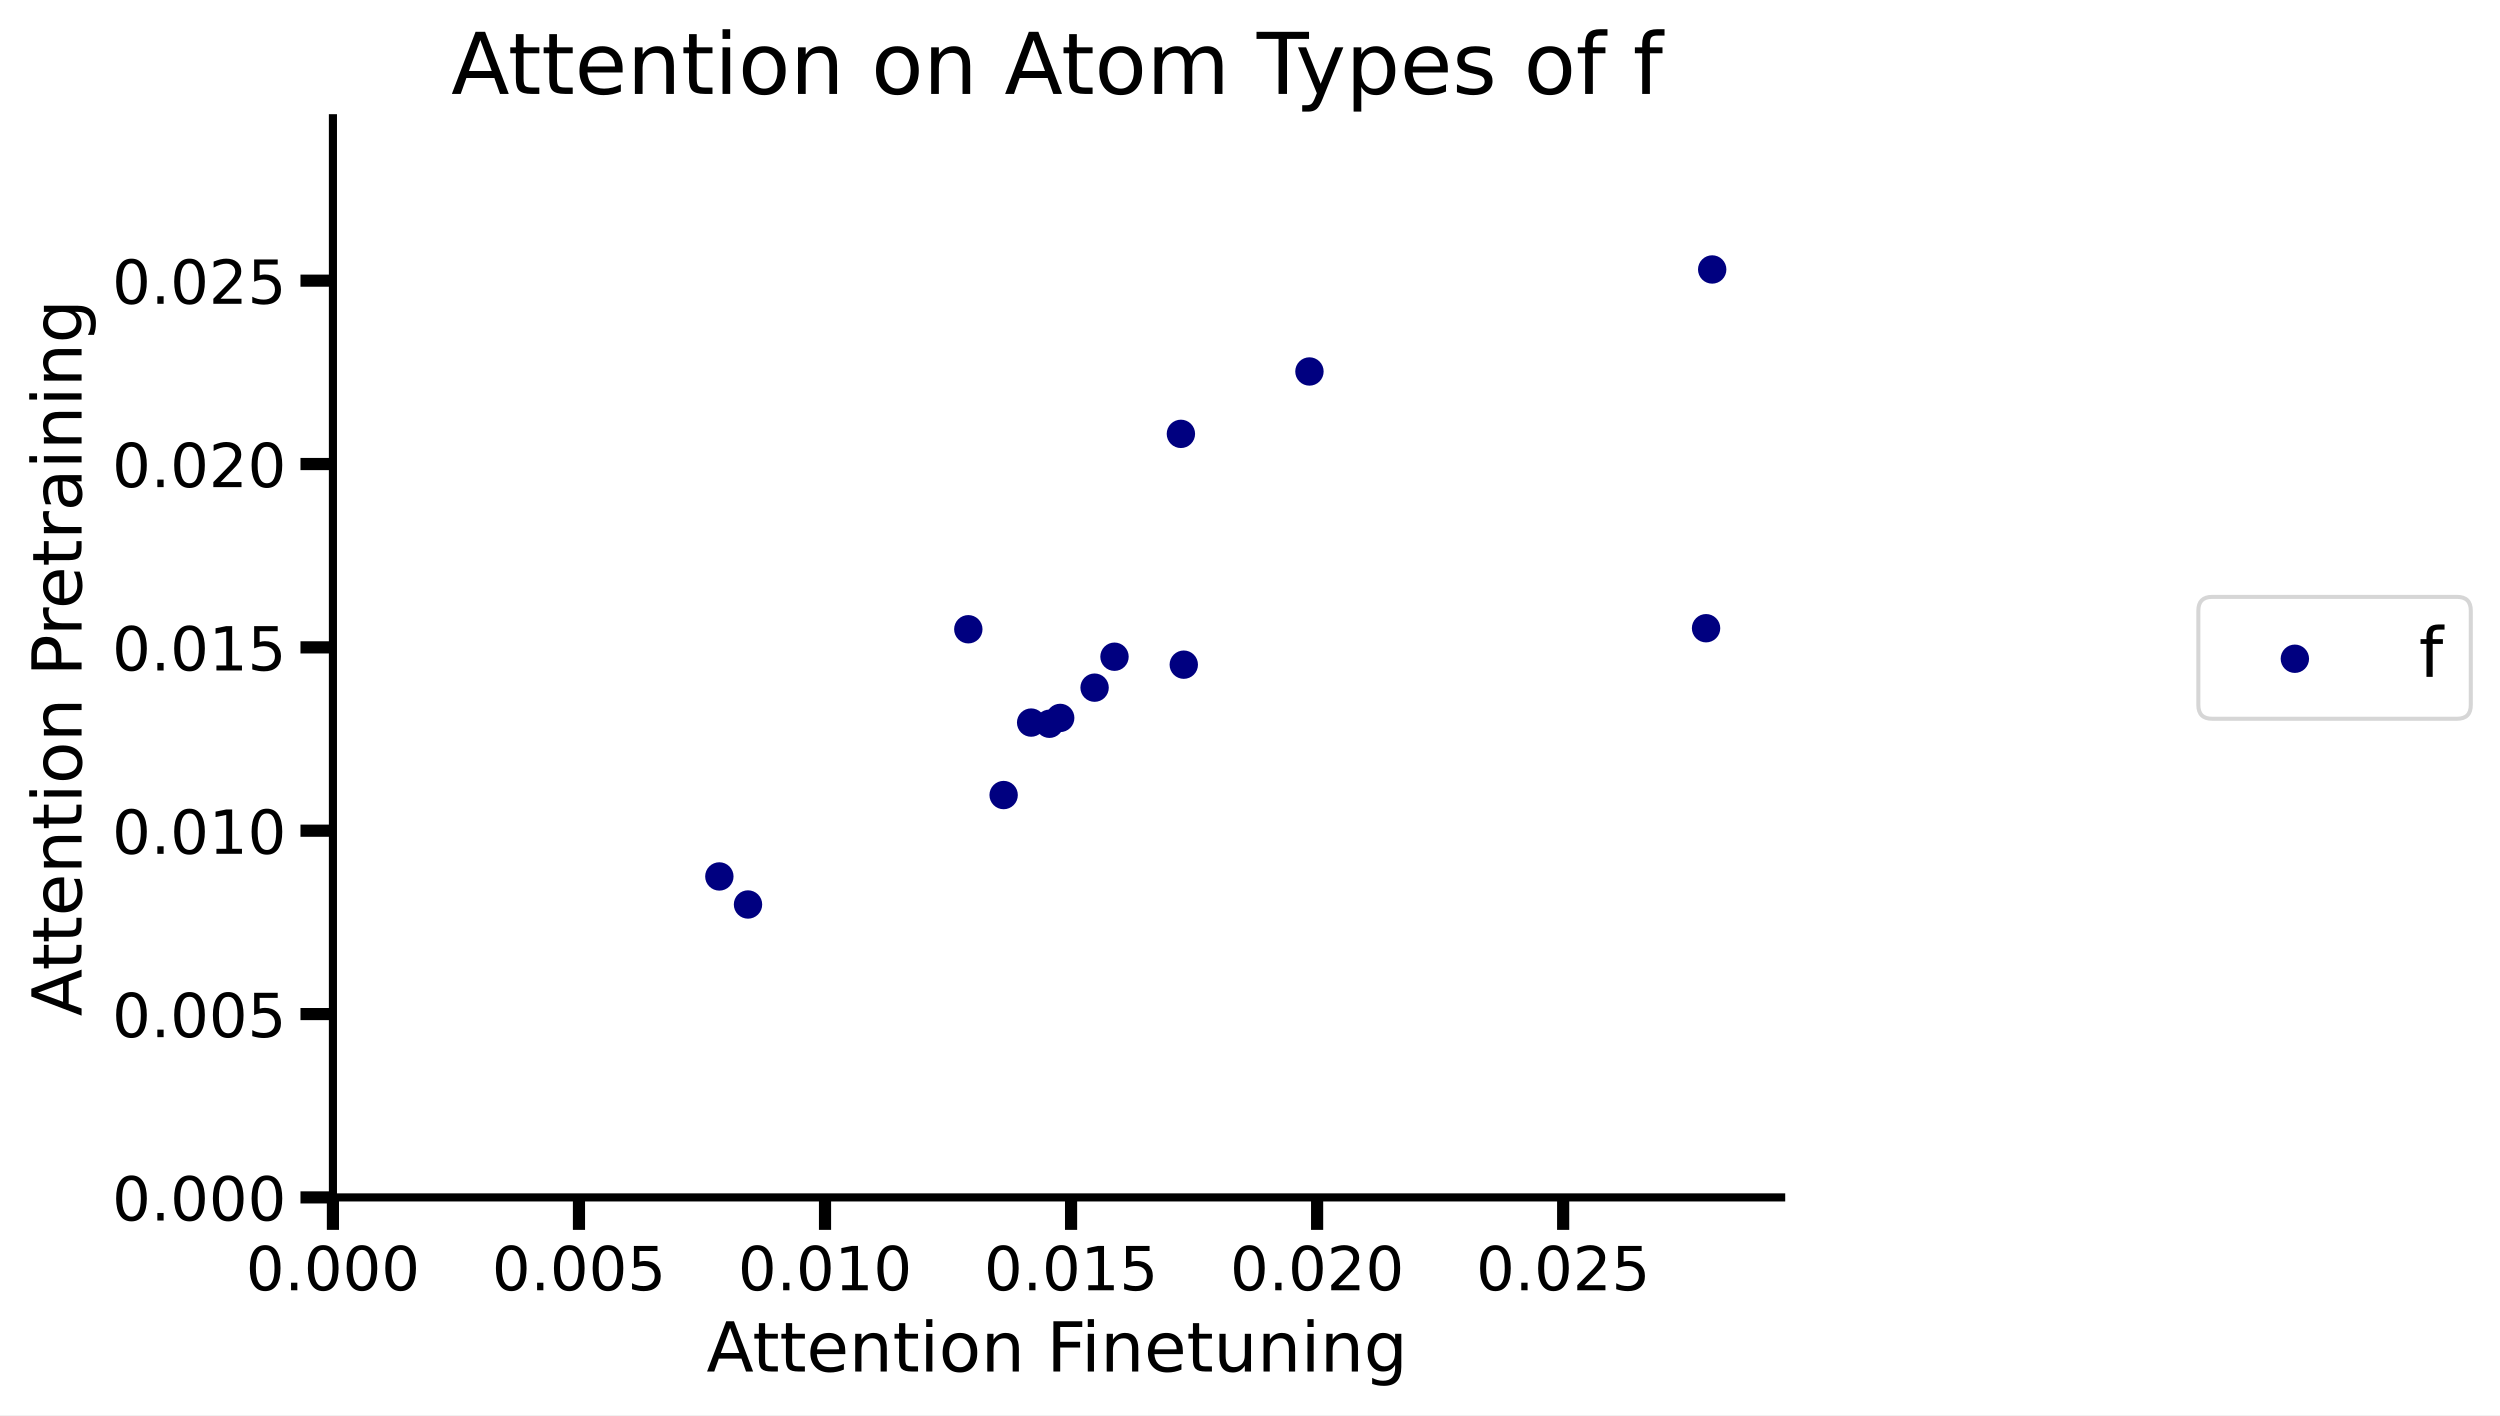
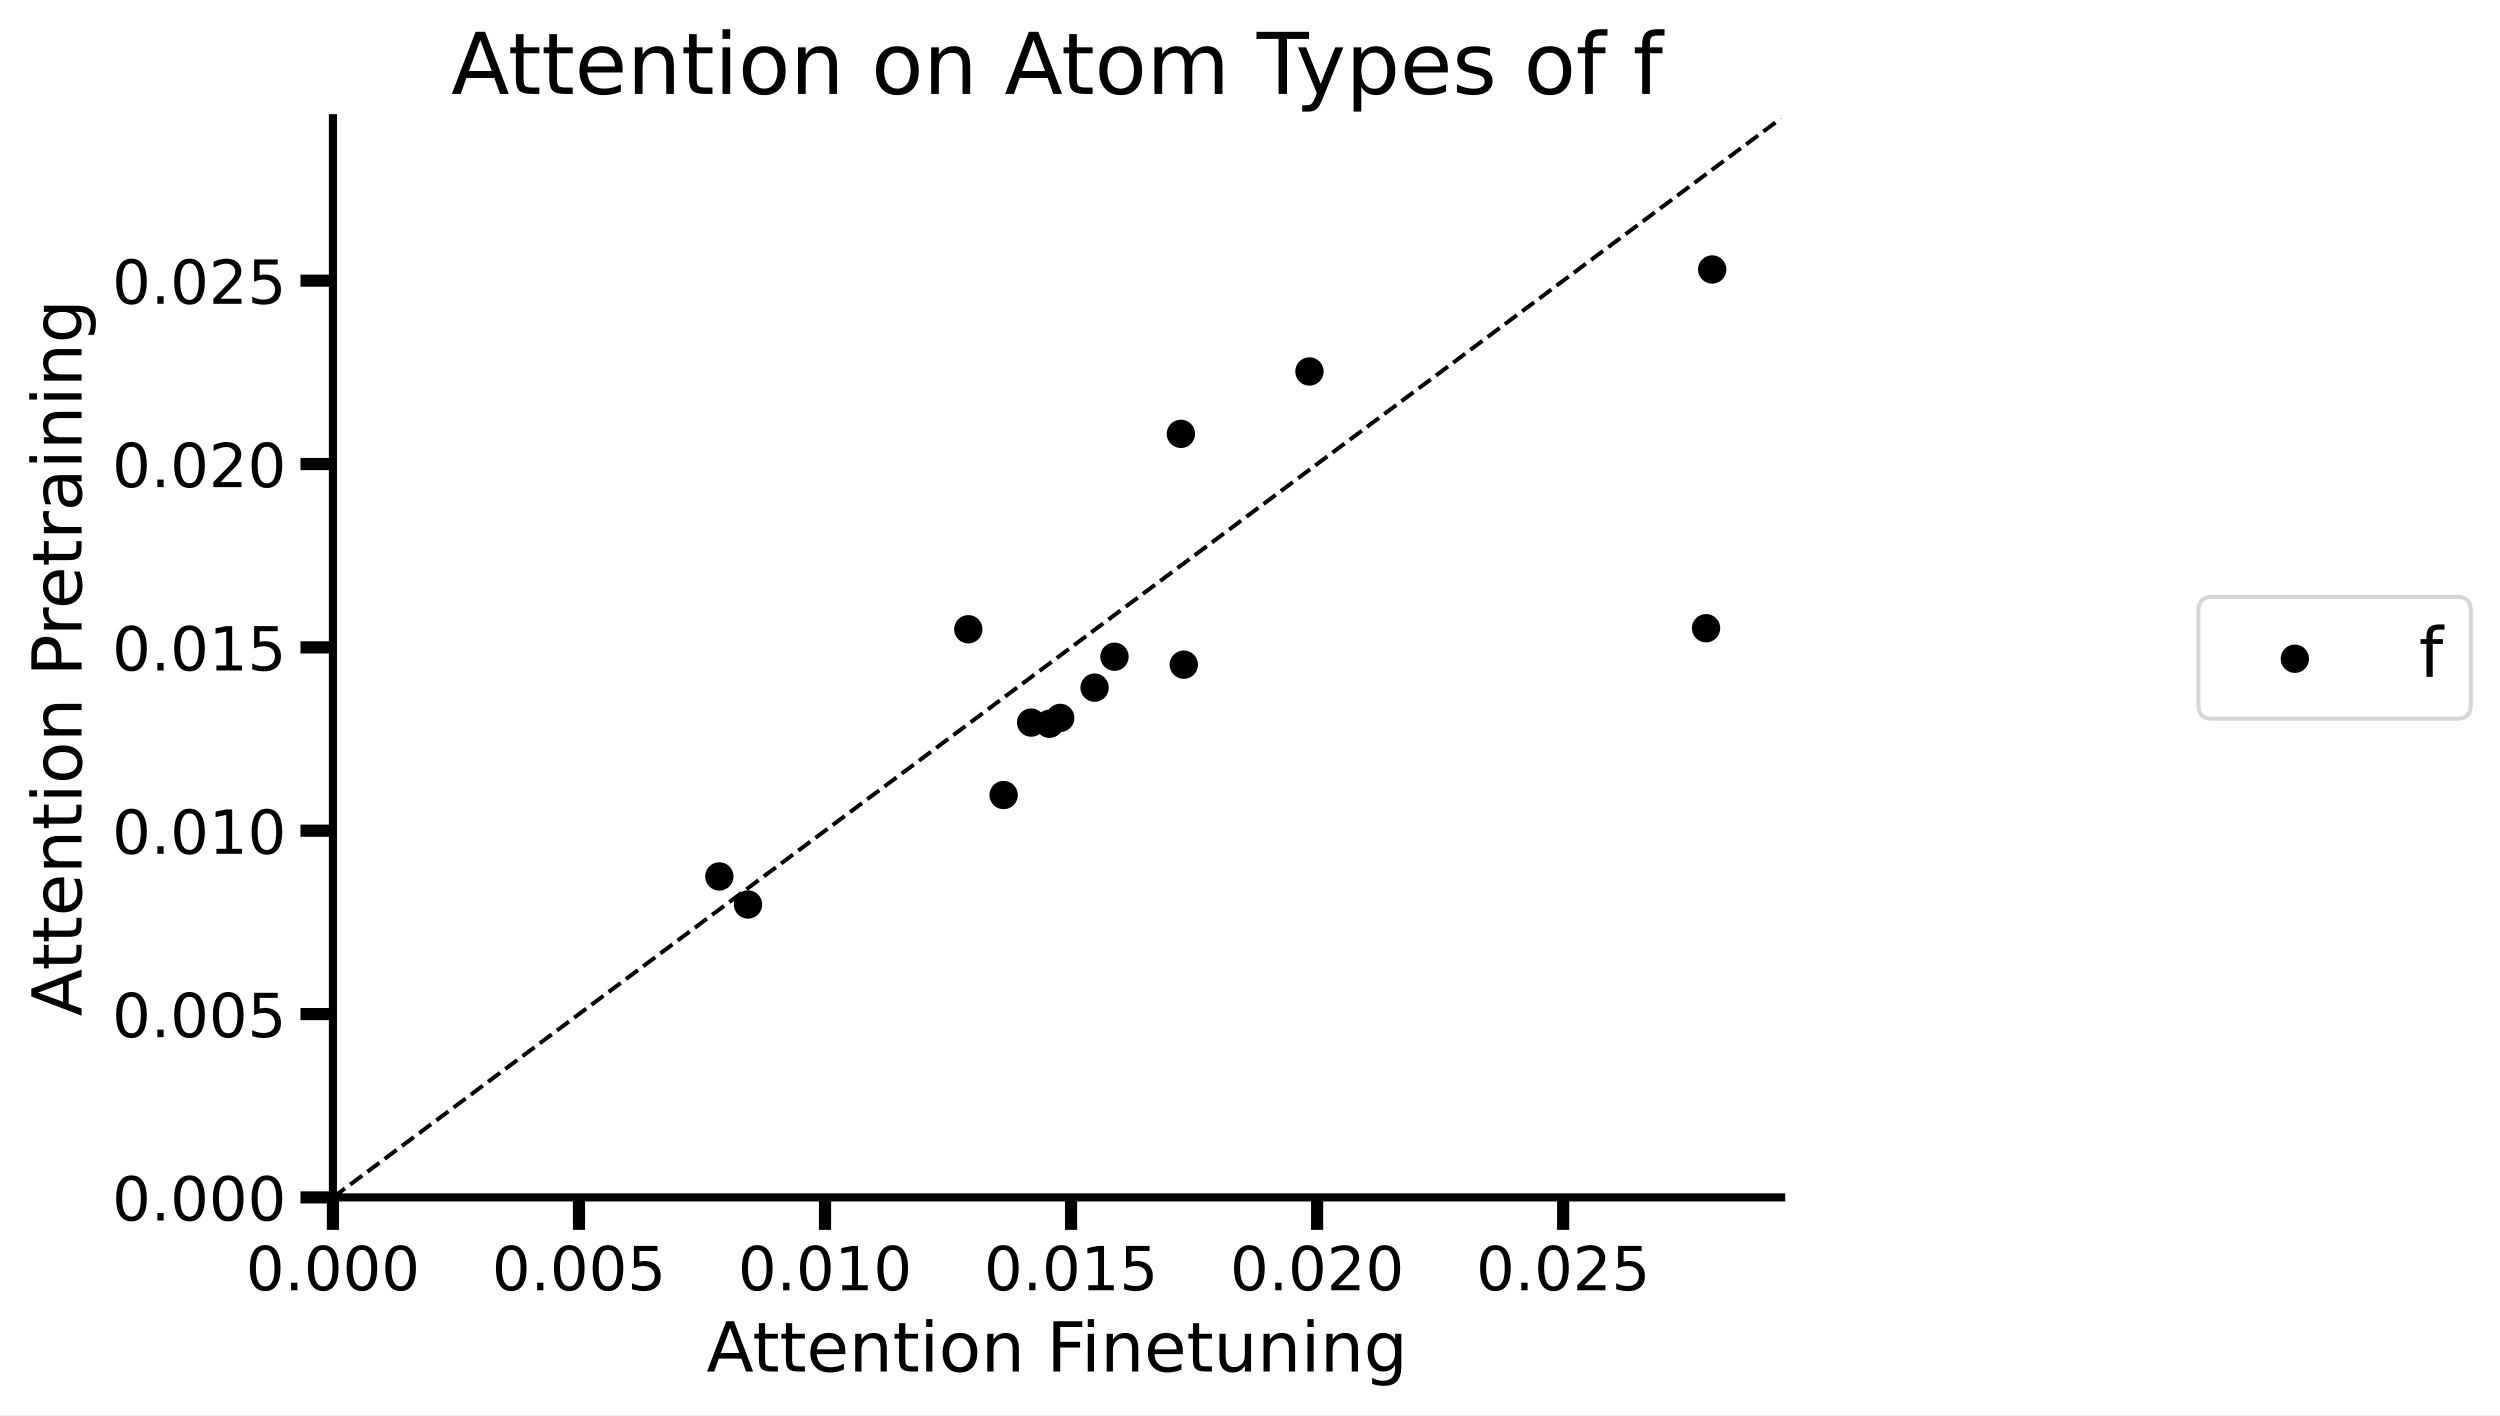
<svg xmlns="http://www.w3.org/2000/svg" xmlns:xlink="http://www.w3.org/1999/xlink" width="616.475pt" height="348.939pt" viewBox="0 0 616.475 348.939" version="1.1">
  <defs>
    <style type="text/css">*{stroke-linejoin: round; stroke-linecap: butt}</style>
  </defs>
  <g id="figure_1">
    <g id="patch_1">
      <path d="M 0 348.939  L 616.475 348.939  L 616.475 -0  L 0 -0  z " style="fill: #ffffff" />
    </g>
    <g id="axes_1">
      <g id="patch_2">
        <path d="M 82.095 295.269  L 439.215 295.269  L 439.215 29.157  L 82.095 29.157  z " style="fill: #ffffff" />
      </g>
      <g id="PathCollection_1">
        <defs>
-           <path id="m1c10f70d47" d="M 0 3  C 0.796 3 1.559 2.684 2.121 2.121  C 2.684 1.559 3 0.796 3 0  C 3 -0.796 2.684 -1.559 2.121 -2.121  C 1.559 -2.684 0.796 -3 0 -3  C -0.796 -3 -1.559 -2.684 -2.121 -2.121  C -2.684 -1.559 -3 -0.796 -3 0  C -3 0.796 -2.684 1.559 -2.121 2.121  C -1.559 2.684 -0.796 3 0 3  z " style="stroke: #000080" />
+           <path id="m5a7f922087" d="M 0 3  C 0.796 3 1.559 2.684 2.121 2.121  C 2.684 1.559 3 0.796 3 0  C 3 -0.796 2.684 -1.559 2.121 -2.121  C 1.559 -2.684 0.796 -3 0 -3  C -0.796 -3 -1.559 -2.684 -2.121 -2.121  C -2.684 -1.559 -3 -0.796 -3 0  C -3 0.796 -2.684 1.559 -2.121 2.121  C -1.559 2.684 -0.796 3 0 3  z " style="stroke: #000000" />
        </defs>
-         <g clip-path="url(#pf18f5001f2)">
-           <use xlink:href="#m1c10f70d47" x="238.777" y="155.168" style="fill: #000080; stroke: #000080" />
+         <g clip-path="url(#p6b61f92105)">
+           <use xlink:href="#m5a7f922087" x="238.777" y="155.168" style="stroke: #000000" />
        </g>
      </g>
      <g id="PathCollection_2">
-         <g clip-path="url(#pf18f5001f2)">
-           <use xlink:href="#m1c10f70d47" x="184.451" y="223.04" style="fill: #000080; stroke: #000080" />
+         <g clip-path="url(#p6b61f92105)">
+           <use xlink:href="#m5a7f922087" x="184.451" y="223.04" style="stroke: #000000" />
        </g>
      </g>
      <g id="PathCollection_3">
-         <g clip-path="url(#pf18f5001f2)">
-           <use xlink:href="#m1c10f70d47" x="177.385" y="216.123" style="fill: #000080; stroke: #000080" />
+         <g clip-path="url(#p6b61f92105)">
+           <use xlink:href="#m5a7f922087" x="177.385" y="216.123" style="stroke: #000000" />
        </g>
      </g>
      <g id="PathCollection_4">
-         <g clip-path="url(#pf18f5001f2)">
-           <use xlink:href="#m1c10f70d47" x="420.698" y="154.914" style="fill: #000080; stroke: #000080" />
+         <g clip-path="url(#p6b61f92105)">
+           <use xlink:href="#m5a7f922087" x="420.698" y="154.914" style="stroke: #000000" />
        </g>
      </g>
      <g id="PathCollection_5">
-         <g clip-path="url(#pf18f5001f2)">
-           <use xlink:href="#m1c10f70d47" x="291.197" y="106.986" style="fill: #000080; stroke: #000080" />
+         <g clip-path="url(#p6b61f92105)">
+           <use xlink:href="#m5a7f922087" x="291.197" y="106.986" style="stroke: #000000" />
        </g>
      </g>
      <g id="PathCollection_6">
-         <g clip-path="url(#pf18f5001f2)">
-           <use xlink:href="#m1c10f70d47" x="291.908" y="163.901" style="fill: #000080; stroke: #000080" />
+         <g clip-path="url(#p6b61f92105)">
+           <use xlink:href="#m5a7f922087" x="291.908" y="163.901" style="stroke: #000000" />
        </g>
      </g>
      <g id="PathCollection_7">
-         <g clip-path="url(#pf18f5001f2)">
-           <use xlink:href="#m1c10f70d47" x="258.783" y="178.473" style="fill: #000080; stroke: #000080" />
+         <g clip-path="url(#p6b61f92105)">
+           <use xlink:href="#m5a7f922087" x="258.783" y="178.473" style="stroke: #000000" />
        </g>
      </g>
      <g id="PathCollection_8">
-         <g clip-path="url(#pf18f5001f2)">
-           <use xlink:href="#m1c10f70d47" x="269.915" y="169.57" style="fill: #000080; stroke: #000080" />
+         <g clip-path="url(#p6b61f92105)">
+           <use xlink:href="#m5a7f922087" x="269.915" y="169.57" style="stroke: #000000" />
        </g>
      </g>
      <g id="PathCollection_9">
-         <g clip-path="url(#pf18f5001f2)">
-           <use xlink:href="#m1c10f70d47" x="274.824" y="161.941" style="fill: #000080; stroke: #000080" />
+         <g clip-path="url(#p6b61f92105)">
+           <use xlink:href="#m5a7f922087" x="274.824" y="161.941" style="stroke: #000000" />
        </g>
      </g>
      <g id="PathCollection_10">
-         <g clip-path="url(#pf18f5001f2)">
-           <use xlink:href="#m1c10f70d47" x="247.486" y="196.052" style="fill: #000080; stroke: #000080" />
+         <g clip-path="url(#p6b61f92105)">
+           <use xlink:href="#m5a7f922087" x="247.486" y="196.052" style="stroke: #000000" />
        </g>
      </g>
      <g id="PathCollection_11">
-         <g clip-path="url(#pf18f5001f2)">
-           <use xlink:href="#m1c10f70d47" x="322.896" y="91.603" style="fill: #000080; stroke: #000080" />
+         <g clip-path="url(#p6b61f92105)">
+           <use xlink:href="#m5a7f922087" x="322.896" y="91.603" style="stroke: #000000" />
        </g>
      </g>
      <g id="PathCollection_12">
-         <g clip-path="url(#pf18f5001f2)">
-           <use xlink:href="#m1c10f70d47" x="422.209" y="66.449" style="fill: #000080; stroke: #000080" />
+         <g clip-path="url(#p6b61f92105)">
+           <use xlink:href="#m5a7f922087" x="422.209" y="66.449" style="stroke: #000000" />
        </g>
      </g>
      <g id="PathCollection_13">
-         <g clip-path="url(#pf18f5001f2)">
-           <use xlink:href="#m1c10f70d47" x="254.269" y="178.181" style="fill: #000080; stroke: #000080" />
+         <g clip-path="url(#p6b61f92105)">
+           <use xlink:href="#m5a7f922087" x="254.269" y="178.181" style="stroke: #000000" />
        </g>
      </g>
      <g id="PathCollection_14">
-         <g clip-path="url(#pf18f5001f2)">
-           <use xlink:href="#m1c10f70d47" x="261.434" y="177.032" style="fill: #000080; stroke: #000080" />
+         <g clip-path="url(#p6b61f92105)">
+           <use xlink:href="#m5a7f922087" x="261.434" y="177.032" style="stroke: #000000" />
        </g>
      </g>
      <g id="matplotlib.axis_1">
        <g id="xtick_1">
          <g id="line2d_1">
            <defs>
-               <path id="m6739d7e78b" d="M 0 0  L 0 8  " style="stroke: #000000; stroke-width: 3" />
+               <path id="m9efdca6b07" d="M 0 0  L 0 8  " style="stroke: #000000; stroke-width: 3" />
            </defs>
            <g>
-               <use xlink:href="#m6739d7e78b" x="82.095" y="295.269" style="stroke: #000000; stroke-width: 3" />
+               <use xlink:href="#m9efdca6b07" x="82.095" y="295.269" style="stroke: #000000; stroke-width: 3" />
            </g>
          </g>
          <g id="text_1">
            <g transform="translate(60.62391 318.1664) scale(0.15 -0.15)">
              <defs>
                <path id="DejaVuSans-30" d="M 2034 4250  Q 1547 4250 1301 3770  Q 1056 3291 1056 2328  Q 1056 1369 1301 889  Q 1547 409 2034 409  Q 2525 409 2770 889  Q 3016 1369 3016 2328  Q 3016 3291 2770 3770  Q 2525 4250 2034 4250  z M 2034 4750  Q 2819 4750 3233 4129  Q 3647 3509 3647 2328  Q 3647 1150 3233 529  Q 2819 -91 2034 -91  Q 1250 -91 836 529  Q 422 1150 422 2328  Q 422 3509 836 4129  Q 1250 4750 2034 4750  z " transform="scale(0.015625)" />
                <path id="DejaVuSans-2e" d="M 684 794  L 1344 794  L 1344 0  L 684 0  L 684 794  z " transform="scale(0.015625)" />
              </defs>
              <use xlink:href="#DejaVuSans-30" />
              <use xlink:href="#DejaVuSans-2e" x="63.623" />
              <use xlink:href="#DejaVuSans-30" x="95.41" />
              <use xlink:href="#DejaVuSans-30" x="159.033" />
              <use xlink:href="#DejaVuSans-30" x="222.656" />
            </g>
          </g>
        </g>
        <g id="xtick_2">
          <g id="line2d_2">
            <g>
-               <use xlink:href="#m6739d7e78b" x="142.768" y="295.269" style="stroke: #000000; stroke-width: 3" />
+               <use xlink:href="#m9efdca6b07" x="142.768" y="295.269" style="stroke: #000000; stroke-width: 3" />
            </g>
          </g>
          <g id="text_2">
            <g transform="translate(121.2969 318.1664) scale(0.15 -0.15)">
              <defs>
                <path id="DejaVuSans-35" d="M 691 4666  L 3169 4666  L 3169 4134  L 1269 4134  L 1269 2991  Q 1406 3038 1543 3061  Q 1681 3084 1819 3084  Q 2600 3084 3056 2656  Q 3513 2228 3513 1497  Q 3513 744 3044 326  Q 2575 -91 1722 -91  Q 1428 -91 1123 -41  Q 819 9 494 109  L 494 744  Q 775 591 1075 516  Q 1375 441 1709 441  Q 2250 441 2565 725  Q 2881 1009 2881 1497  Q 2881 1984 2565 2268  Q 2250 2553 1709 2553  Q 1456 2553 1204 2497  Q 953 2441 691 2322  L 691 4666  z " transform="scale(0.015625)" />
              </defs>
              <use xlink:href="#DejaVuSans-30" />
              <use xlink:href="#DejaVuSans-2e" x="63.623" />
              <use xlink:href="#DejaVuSans-30" x="95.41" />
              <use xlink:href="#DejaVuSans-30" x="159.033" />
              <use xlink:href="#DejaVuSans-35" x="222.656" />
            </g>
          </g>
        </g>
        <g id="xtick_3">
          <g id="line2d_3">
            <g>
-               <use xlink:href="#m6739d7e78b" x="203.441" y="295.269" style="stroke: #000000; stroke-width: 3" />
+               <use xlink:href="#m9efdca6b07" x="203.441" y="295.269" style="stroke: #000000; stroke-width: 3" />
            </g>
          </g>
          <g id="text_3">
            <g transform="translate(181.9699 318.1664) scale(0.15 -0.15)">
              <defs>
                <path id="DejaVuSans-31" d="M 794 531  L 1825 531  L 1825 4091  L 703 3866  L 703 4441  L 1819 4666  L 2450 4666  L 2450 531  L 3481 531  L 3481 0  L 794 0  L 794 531  z " transform="scale(0.015625)" />
              </defs>
              <use xlink:href="#DejaVuSans-30" />
              <use xlink:href="#DejaVuSans-2e" x="63.623" />
              <use xlink:href="#DejaVuSans-30" x="95.41" />
              <use xlink:href="#DejaVuSans-31" x="159.033" />
              <use xlink:href="#DejaVuSans-30" x="222.656" />
            </g>
          </g>
        </g>
        <g id="xtick_4">
          <g id="line2d_4">
            <g>
-               <use xlink:href="#m6739d7e78b" x="264.114" y="295.269" style="stroke: #000000; stroke-width: 3" />
+               <use xlink:href="#m9efdca6b07" x="264.114" y="295.269" style="stroke: #000000; stroke-width: 3" />
            </g>
          </g>
          <g id="text_4">
            <g transform="translate(242.6428 318.1664) scale(0.15 -0.15)">
              <use xlink:href="#DejaVuSans-30" />
              <use xlink:href="#DejaVuSans-2e" x="63.623" />
              <use xlink:href="#DejaVuSans-30" x="95.41" />
              <use xlink:href="#DejaVuSans-31" x="159.033" />
              <use xlink:href="#DejaVuSans-35" x="222.656" />
            </g>
          </g>
        </g>
        <g id="xtick_5">
          <g id="line2d_5">
            <g>
-               <use xlink:href="#m6739d7e78b" x="324.787" y="295.269" style="stroke: #000000; stroke-width: 3" />
+               <use xlink:href="#m9efdca6b07" x="324.787" y="295.269" style="stroke: #000000; stroke-width: 3" />
            </g>
          </g>
          <g id="text_5">
            <g transform="translate(303.3158 318.1664) scale(0.15 -0.15)">
              <defs>
                <path id="DejaVuSans-32" d="M 1228 531  L 3431 531  L 3431 0  L 469 0  L 469 531  Q 828 903 1448 1529  Q 2069 2156 2228 2338  Q 2531 2678 2651 2914  Q 2772 3150 2772 3378  Q 2772 3750 2511 3984  Q 2250 4219 1831 4219  Q 1534 4219 1204 4116  Q 875 4013 500 3803  L 500 4441  Q 881 4594 1212 4672  Q 1544 4750 1819 4750  Q 2544 4750 2975 4387  Q 3406 4025 3406 3419  Q 3406 3131 3298 2873  Q 3191 2616 2906 2266  Q 2828 2175 2409 1742  Q 1991 1309 1228 531  z " transform="scale(0.015625)" />
              </defs>
              <use xlink:href="#DejaVuSans-30" />
              <use xlink:href="#DejaVuSans-2e" x="63.623" />
              <use xlink:href="#DejaVuSans-30" x="95.41" />
              <use xlink:href="#DejaVuSans-32" x="159.033" />
              <use xlink:href="#DejaVuSans-30" x="222.656" />
            </g>
          </g>
        </g>
        <g id="xtick_6">
          <g id="line2d_6">
            <g>
-               <use xlink:href="#m6739d7e78b" x="385.46" y="295.269" style="stroke: #000000; stroke-width: 3" />
+               <use xlink:href="#m9efdca6b07" x="385.46" y="295.269" style="stroke: #000000; stroke-width: 3" />
            </g>
          </g>
          <g id="text_6">
            <g transform="translate(363.9888 318.1664) scale(0.15 -0.15)">
              <use xlink:href="#DejaVuSans-30" />
              <use xlink:href="#DejaVuSans-2e" x="63.623" />
              <use xlink:href="#DejaVuSans-30" x="95.41" />
              <use xlink:href="#DejaVuSans-32" x="159.033" />
              <use xlink:href="#DejaVuSans-35" x="222.656" />
            </g>
          </g>
        </g>
        <g id="text_7">
          <g transform="translate(174.2233 338.2033) scale(0.17 -0.17)">
            <defs>
              <path id="DejaVuSans-41" d="M 2188 4044  L 1331 1722  L 3047 1722  L 2188 4044  z M 1831 4666  L 2547 4666  L 4325 0  L 3669 0  L 3244 1197  L 1141 1197  L 716 0  L 50 0  L 1831 4666  z " transform="scale(0.015625)" />
              <path id="DejaVuSans-74" d="M 1172 4494  L 1172 3500  L 2356 3500  L 2356 3053  L 1172 3053  L 1172 1153  Q 1172 725 1289 603  Q 1406 481 1766 481  L 2356 481  L 2356 0  L 1766 0  Q 1100 0 847 248  Q 594 497 594 1153  L 594 3053  L 172 3053  L 172 3500  L 594 3500  L 594 4494  L 1172 4494  z " transform="scale(0.015625)" />
              <path id="DejaVuSans-65" d="M 3597 1894  L 3597 1613  L 953 1613  Q 991 1019 1311 708  Q 1631 397 2203 397  Q 2534 397 2845 478  Q 3156 559 3463 722  L 3463 178  Q 3153 47 2828 -22  Q 2503 -91 2169 -91  Q 1331 -91 842 396  Q 353 884 353 1716  Q 353 2575 817 3079  Q 1281 3584 2069 3584  Q 2775 3584 3186 3129  Q 3597 2675 3597 1894  z M 3022 2063  Q 3016 2534 2758 2815  Q 2500 3097 2075 3097  Q 1594 3097 1305 2825  Q 1016 2553 972 2059  L 3022 2063  z " transform="scale(0.015625)" />
              <path id="DejaVuSans-6e" d="M 3513 2113  L 3513 0  L 2938 0  L 2938 2094  Q 2938 2591 2744 2837  Q 2550 3084 2163 3084  Q 1697 3084 1428 2787  Q 1159 2491 1159 1978  L 1159 0  L 581 0  L 581 3500  L 1159 3500  L 1159 2956  Q 1366 3272 1645 3428  Q 1925 3584 2291 3584  Q 2894 3584 3203 3211  Q 3513 2838 3513 2113  z " transform="scale(0.015625)" />
              <path id="DejaVuSans-69" d="M 603 3500  L 1178 3500  L 1178 0  L 603 0  L 603 3500  z M 603 4863  L 1178 4863  L 1178 4134  L 603 4134  L 603 4863  z " transform="scale(0.015625)" />
              <path id="DejaVuSans-6f" d="M 1959 3097  Q 1497 3097 1228 2736  Q 959 2375 959 1747  Q 959 1119 1226 758  Q 1494 397 1959 397  Q 2419 397 2687 759  Q 2956 1122 2956 1747  Q 2956 2369 2687 2733  Q 2419 3097 1959 3097  z M 1959 3584  Q 2709 3584 3137 3096  Q 3566 2609 3566 1747  Q 3566 888 3137 398  Q 2709 -91 1959 -91  Q 1206 -91 779 398  Q 353 888 353 1747  Q 353 2609 779 3096  Q 1206 3584 1959 3584  z " transform="scale(0.015625)" />
              <path id="DejaVuSans-20" transform="scale(0.015625)" />
              <path id="DejaVuSans-46" d="M 628 4666  L 3309 4666  L 3309 4134  L 1259 4134  L 1259 2759  L 3109 2759  L 3109 2228  L 1259 2228  L 1259 0  L 628 0  L 628 4666  z " transform="scale(0.015625)" />
              <path id="DejaVuSans-75" d="M 544 1381  L 544 3500  L 1119 3500  L 1119 1403  Q 1119 906 1312 657  Q 1506 409 1894 409  Q 2359 409 2629 706  Q 2900 1003 2900 1516  L 2900 3500  L 3475 3500  L 3475 0  L 2900 0  L 2900 538  Q 2691 219 2414 64  Q 2138 -91 1772 -91  Q 1169 -91 856 284  Q 544 659 544 1381  z M 1991 3584  L 1991 3584  z " transform="scale(0.015625)" />
              <path id="DejaVuSans-67" d="M 2906 1791  Q 2906 2416 2648 2759  Q 2391 3103 1925 3103  Q 1463 3103 1205 2759  Q 947 2416 947 1791  Q 947 1169 1205 825  Q 1463 481 1925 481  Q 2391 481 2648 825  Q 2906 1169 2906 1791  z M 3481 434  Q 3481 -459 3084 -895  Q 2688 -1331 1869 -1331  Q 1566 -1331 1297 -1286  Q 1028 -1241 775 -1147  L 775 -588  Q 1028 -725 1275 -790  Q 1522 -856 1778 -856  Q 2344 -856 2625 -561  Q 2906 -266 2906 331  L 2906 616  Q 2728 306 2450 153  Q 2172 0 1784 0  Q 1141 0 747 490  Q 353 981 353 1791  Q 353 2603 747 3093  Q 1141 3584 1784 3584  Q 2172 3584 2450 3431  Q 2728 3278 2906 2969  L 2906 3500  L 3481 3500  L 3481 434  z " transform="scale(0.015625)" />
            </defs>
            <use xlink:href="#DejaVuSans-41" />
            <use xlink:href="#DejaVuSans-74" x="66.658" />
            <use xlink:href="#DejaVuSans-74" x="105.867" />
            <use xlink:href="#DejaVuSans-65" x="145.076" />
            <use xlink:href="#DejaVuSans-6e" x="206.6" />
            <use xlink:href="#DejaVuSans-74" x="269.979" />
            <use xlink:href="#DejaVuSans-69" x="309.188" />
            <use xlink:href="#DejaVuSans-6f" x="336.971" />
            <use xlink:href="#DejaVuSans-6e" x="398.152" />
            <use xlink:href="#DejaVuSans-20" x="461.531" />
            <use xlink:href="#DejaVuSans-46" x="493.318" />
            <use xlink:href="#DejaVuSans-69" x="543.588" />
            <use xlink:href="#DejaVuSans-6e" x="571.371" />
            <use xlink:href="#DejaVuSans-65" x="634.75" />
            <use xlink:href="#DejaVuSans-74" x="696.273" />
            <use xlink:href="#DejaVuSans-75" x="735.482" />
            <use xlink:href="#DejaVuSans-6e" x="798.861" />
            <use xlink:href="#DejaVuSans-69" x="862.24" />
            <use xlink:href="#DejaVuSans-6e" x="890.023" />
            <use xlink:href="#DejaVuSans-67" x="953.402" />
          </g>
        </g>
      </g>
      <g id="matplotlib.axis_2">
        <g id="ytick_1">
          <g id="line2d_7">
            <defs>
-               <path id="m794a7dbbb5" d="M 0 0  L -8 0  " style="stroke: #000000; stroke-width: 3" />
+               <path id="m7ac7b48f65" d="M 0 0  L -8 0  " style="stroke: #000000; stroke-width: 3" />
            </defs>
            <g>
-               <use xlink:href="#m794a7dbbb5" x="82.095" y="295.269" style="stroke: #000000; stroke-width: 3" />
+               <use xlink:href="#m7ac7b48f65" x="82.095" y="295.269" style="stroke: #000000; stroke-width: 3" />
            </g>
          </g>
          <g id="text_8">
            <g transform="translate(27.65281 300.9675) scale(0.15 -0.15)">
              <use xlink:href="#DejaVuSans-30" />
              <use xlink:href="#DejaVuSans-2e" x="63.623" />
              <use xlink:href="#DejaVuSans-30" x="95.41" />
              <use xlink:href="#DejaVuSans-30" x="159.033" />
              <use xlink:href="#DejaVuSans-30" x="222.656" />
            </g>
          </g>
        </g>
        <g id="ytick_2">
          <g id="line2d_8">
            <g>
-               <use xlink:href="#m794a7dbbb5" x="82.095" y="250.058" style="stroke: #000000; stroke-width: 3" />
+               <use xlink:href="#m7ac7b48f65" x="82.095" y="250.058" style="stroke: #000000; stroke-width: 3" />
            </g>
          </g>
          <g id="text_9">
            <g transform="translate(27.65281 255.7564) scale(0.15 -0.15)">
              <use xlink:href="#DejaVuSans-30" />
              <use xlink:href="#DejaVuSans-2e" x="63.623" />
              <use xlink:href="#DejaVuSans-30" x="95.41" />
              <use xlink:href="#DejaVuSans-30" x="159.033" />
              <use xlink:href="#DejaVuSans-35" x="222.656" />
            </g>
          </g>
        </g>
        <g id="ytick_3">
          <g id="line2d_9">
            <g>
-               <use xlink:href="#m794a7dbbb5" x="82.095" y="204.846" style="stroke: #000000; stroke-width: 3" />
+               <use xlink:href="#m7ac7b48f65" x="82.095" y="204.846" style="stroke: #000000; stroke-width: 3" />
            </g>
          </g>
          <g id="text_10">
            <g transform="translate(27.65281 210.5452) scale(0.15 -0.15)">
              <use xlink:href="#DejaVuSans-30" />
              <use xlink:href="#DejaVuSans-2e" x="63.623" />
              <use xlink:href="#DejaVuSans-30" x="95.41" />
              <use xlink:href="#DejaVuSans-31" x="159.033" />
              <use xlink:href="#DejaVuSans-30" x="222.656" />
            </g>
          </g>
        </g>
        <g id="ytick_4">
          <g id="line2d_10">
            <g>
-               <use xlink:href="#m794a7dbbb5" x="82.095" y="159.635" style="stroke: #000000; stroke-width: 3" />
+               <use xlink:href="#m7ac7b48f65" x="82.095" y="159.635" style="stroke: #000000; stroke-width: 3" />
            </g>
          </g>
          <g id="text_11">
            <g transform="translate(27.65281 165.3341) scale(0.15 -0.15)">
              <use xlink:href="#DejaVuSans-30" />
              <use xlink:href="#DejaVuSans-2e" x="63.623" />
              <use xlink:href="#DejaVuSans-30" x="95.41" />
              <use xlink:href="#DejaVuSans-31" x="159.033" />
              <use xlink:href="#DejaVuSans-35" x="222.656" />
            </g>
          </g>
        </g>
        <g id="ytick_5">
          <g id="line2d_11">
            <g>
-               <use xlink:href="#m794a7dbbb5" x="82.095" y="114.424" style="stroke: #000000; stroke-width: 3" />
+               <use xlink:href="#m7ac7b48f65" x="82.095" y="114.424" style="stroke: #000000; stroke-width: 3" />
            </g>
          </g>
          <g id="text_12">
            <g transform="translate(27.65281 120.1229) scale(0.15 -0.15)">
              <use xlink:href="#DejaVuSans-30" />
              <use xlink:href="#DejaVuSans-2e" x="63.623" />
              <use xlink:href="#DejaVuSans-30" x="95.41" />
              <use xlink:href="#DejaVuSans-32" x="159.033" />
              <use xlink:href="#DejaVuSans-30" x="222.656" />
            </g>
          </g>
        </g>
        <g id="ytick_6">
          <g id="line2d_12">
            <g>
-               <use xlink:href="#m794a7dbbb5" x="82.095" y="69.213" style="stroke: #000000; stroke-width: 3" />
+               <use xlink:href="#m7ac7b48f65" x="82.095" y="69.213" style="stroke: #000000; stroke-width: 3" />
            </g>
          </g>
          <g id="text_13">
            <g transform="translate(27.65281 74.91178) scale(0.15 -0.15)">
              <use xlink:href="#DejaVuSans-30" />
              <use xlink:href="#DejaVuSans-2e" x="63.623" />
              <use xlink:href="#DejaVuSans-30" x="95.41" />
              <use xlink:href="#DejaVuSans-32" x="159.033" />
              <use xlink:href="#DejaVuSans-35" x="222.656" />
            </g>
          </g>
        </g>
        <g id="text_14">
          <g transform="translate(20.11734 250.5808) rotate(-90) scale(0.17 -0.17)">
            <defs>
              <path id="DejaVuSans-50" d="M 1259 4147  L 1259 2394  L 2053 2394  Q 2494 2394 2734 2622  Q 2975 2850 2975 3272  Q 2975 3691 2734 3919  Q 2494 4147 2053 4147  L 1259 4147  z M 628 4666  L 2053 4666  Q 2838 4666 3239 4311  Q 3641 3956 3641 3272  Q 3641 2581 3239 2228  Q 2838 1875 2053 1875  L 1259 1875  L 1259 0  L 628 0  L 628 4666  z " transform="scale(0.015625)" />
              <path id="DejaVuSans-72" d="M 2631 2963  Q 2534 3019 2420 3045  Q 2306 3072 2169 3072  Q 1681 3072 1420 2755  Q 1159 2438 1159 1844  L 1159 0  L 581 0  L 581 3500  L 1159 3500  L 1159 2956  Q 1341 3275 1631 3429  Q 1922 3584 2338 3584  Q 2397 3584 2469 3576  Q 2541 3569 2628 3553  L 2631 2963  z " transform="scale(0.015625)" />
              <path id="DejaVuSans-61" d="M 2194 1759  Q 1497 1759 1228 1600  Q 959 1441 959 1056  Q 959 750 1161 570  Q 1363 391 1709 391  Q 2188 391 2477 730  Q 2766 1069 2766 1631  L 2766 1759  L 2194 1759  z M 3341 1997  L 3341 0  L 2766 0  L 2766 531  Q 2569 213 2275 61  Q 1981 -91 1556 -91  Q 1019 -91 701 211  Q 384 513 384 1019  Q 384 1609 779 1909  Q 1175 2209 1959 2209  L 2766 2209  L 2766 2266  Q 2766 2663 2505 2880  Q 2244 3097 1772 3097  Q 1472 3097 1187 3025  Q 903 2953 641 2809  L 641 3341  Q 956 3463 1253 3523  Q 1550 3584 1831 3584  Q 2591 3584 2966 3190  Q 3341 2797 3341 1997  z " transform="scale(0.015625)" />
            </defs>
            <use xlink:href="#DejaVuSans-41" />
            <use xlink:href="#DejaVuSans-74" x="66.658" />
            <use xlink:href="#DejaVuSans-74" x="105.867" />
            <use xlink:href="#DejaVuSans-65" x="145.076" />
            <use xlink:href="#DejaVuSans-6e" x="206.6" />
            <use xlink:href="#DejaVuSans-74" x="269.979" />
            <use xlink:href="#DejaVuSans-69" x="309.188" />
            <use xlink:href="#DejaVuSans-6f" x="336.971" />
            <use xlink:href="#DejaVuSans-6e" x="398.152" />
            <use xlink:href="#DejaVuSans-20" x="461.531" />
            <use xlink:href="#DejaVuSans-50" x="493.318" />
            <use xlink:href="#DejaVuSans-72" x="551.871" />
            <use xlink:href="#DejaVuSans-65" x="590.734" />
            <use xlink:href="#DejaVuSans-74" x="652.258" />
            <use xlink:href="#DejaVuSans-72" x="691.467" />
            <use xlink:href="#DejaVuSans-61" x="732.58" />
            <use xlink:href="#DejaVuSans-69" x="793.859" />
            <use xlink:href="#DejaVuSans-6e" x="821.643" />
            <use xlink:href="#DejaVuSans-69" x="885.021" />
            <use xlink:href="#DejaVuSans-6e" x="912.805" />
            <use xlink:href="#DejaVuSans-67" x="976.184" />
          </g>
        </g>
+       </g>
+       <g id="line2d_13">
+         <path d="M 82.095 295.269  L 439.215 29.157  " clip-path="url(#p6b61f92105)" style="fill: none; stroke-dasharray: 3.7,1.6; stroke-dashoffset: 0; stroke: #000000" />
      </g>
      <g id="patch_3">
        <path d="M 82.095 295.269  L 82.095 29.157  " style="fill: none; stroke: #000000; stroke-width: 2; stroke-linejoin: miter; stroke-linecap: square" />
      </g>
      <g id="patch_4">
        <path d="M 82.095 295.269  L 439.215 295.269  " style="fill: none; stroke: #000000; stroke-width: 2; stroke-linejoin: miter; stroke-linecap: square" />
      </g>
      <g id="text_15">
        <g transform="translate(111.263 23.15672) scale(0.21 -0.21)">
          <defs>
            <path id="DejaVuSans-6d" d="M 3328 2828  Q 3544 3216 3844 3400  Q 4144 3584 4550 3584  Q 5097 3584 5394 3201  Q 5691 2819 5691 2113  L 5691 0  L 5113 0  L 5113 2094  Q 5113 2597 4934 2840  Q 4756 3084 4391 3084  Q 3944 3084 3684 2787  Q 3425 2491 3425 1978  L 3425 0  L 2847 0  L 2847 2094  Q 2847 2600 2669 2842  Q 2491 3084 2119 3084  Q 1678 3084 1418 2786  Q 1159 2488 1159 1978  L 1159 0  L 581 0  L 581 3500  L 1159 3500  L 1159 2956  Q 1356 3278 1631 3431  Q 1906 3584 2284 3584  Q 2666 3584 2933 3390  Q 3200 3197 3328 2828  z " transform="scale(0.015625)" />
            <path id="DejaVuSans-54" d="M -19 4666  L 3928 4666  L 3928 4134  L 2272 4134  L 2272 0  L 1638 0  L 1638 4134  L -19 4134  L -19 4666  z " transform="scale(0.015625)" />
            <path id="DejaVuSans-79" d="M 2059 -325  Q 1816 -950 1584 -1140  Q 1353 -1331 966 -1331  L 506 -1331  L 506 -850  L 844 -850  Q 1081 -850 1212 -737  Q 1344 -625 1503 -206  L 1606 56  L 191 3500  L 800 3500  L 1894 763  L 2988 3500  L 3597 3500  L 2059 -325  z " transform="scale(0.015625)" />
            <path id="DejaVuSans-70" d="M 1159 525  L 1159 -1331  L 581 -1331  L 581 3500  L 1159 3500  L 1159 2969  Q 1341 3281 1617 3432  Q 1894 3584 2278 3584  Q 2916 3584 3314 3078  Q 3713 2572 3713 1747  Q 3713 922 3314 415  Q 2916 -91 2278 -91  Q 1894 -91 1617 61  Q 1341 213 1159 525  z M 3116 1747  Q 3116 2381 2855 2742  Q 2594 3103 2138 3103  Q 1681 3103 1420 2742  Q 1159 2381 1159 1747  Q 1159 1113 1420 752  Q 1681 391 2138 391  Q 2594 391 2855 752  Q 3116 1113 3116 1747  z " transform="scale(0.015625)" />
            <path id="DejaVuSans-73" d="M 2834 3397  L 2834 2853  Q 2591 2978 2328 3040  Q 2066 3103 1784 3103  Q 1356 3103 1142 2972  Q 928 2841 928 2578  Q 928 2378 1081 2264  Q 1234 2150 1697 2047  L 1894 2003  Q 2506 1872 2764 1633  Q 3022 1394 3022 966  Q 3022 478 2636 193  Q 2250 -91 1575 -91  Q 1294 -91 989 -36  Q 684 19 347 128  L 347 722  Q 666 556 975 473  Q 1284 391 1588 391  Q 1994 391 2212 530  Q 2431 669 2431 922  Q 2431 1156 2273 1281  Q 2116 1406 1581 1522  L 1381 1569  Q 847 1681 609 1914  Q 372 2147 372 2553  Q 372 3047 722 3315  Q 1072 3584 1716 3584  Q 2034 3584 2315 3537  Q 2597 3491 2834 3397  z " transform="scale(0.015625)" />
            <path id="DejaVuSans-66" d="M 2375 4863  L 2375 4384  L 1825 4384  Q 1516 4384 1395 4259  Q 1275 4134 1275 3809  L 1275 3500  L 2222 3500  L 2222 3053  L 1275 3053  L 1275 0  L 697 0  L 697 3053  L 147 3053  L 147 3500  L 697 3500  L 697 3744  Q 697 4328 969 4595  Q 1241 4863 1831 4863  L 2375 4863  z " transform="scale(0.015625)" />
          </defs>
          <use xlink:href="#DejaVuSans-41" />
          <use xlink:href="#DejaVuSans-74" x="66.658" />
          <use xlink:href="#DejaVuSans-74" x="105.867" />
          <use xlink:href="#DejaVuSans-65" x="145.076" />
          <use xlink:href="#DejaVuSans-6e" x="206.6" />
          <use xlink:href="#DejaVuSans-74" x="269.979" />
          <use xlink:href="#DejaVuSans-69" x="309.188" />
          <use xlink:href="#DejaVuSans-6f" x="336.971" />
          <use xlink:href="#DejaVuSans-6e" x="398.152" />
          <use xlink:href="#DejaVuSans-20" x="461.531" />
          <use xlink:href="#DejaVuSans-6f" x="493.318" />
          <use xlink:href="#DejaVuSans-6e" x="554.5" />
          <use xlink:href="#DejaVuSans-20" x="617.879" />
          <use xlink:href="#DejaVuSans-41" x="649.666" />
          <use xlink:href="#DejaVuSans-74" x="716.324" />
          <use xlink:href="#DejaVuSans-6f" x="755.533" />
          <use xlink:href="#DejaVuSans-6d" x="816.715" />
          <use xlink:href="#DejaVuSans-20" x="914.127" />
          <use xlink:href="#DejaVuSans-54" x="945.914" />
          <use xlink:href="#DejaVuSans-79" x="991.373" />
          <use xlink:href="#DejaVuSans-70" x="1050.553" />
          <use xlink:href="#DejaVuSans-65" x="1114.029" />
          <use xlink:href="#DejaVuSans-73" x="1175.553" />
          <use xlink:href="#DejaVuSans-20" x="1227.652" />
          <use xlink:href="#DejaVuSans-6f" x="1259.439" />
          <use xlink:href="#DejaVuSans-66" x="1320.621" />
          <use xlink:href="#DejaVuSans-20" x="1355.826" />
          <use xlink:href="#DejaVuSans-66" x="1387.613" />
        </g>
      </g>
      <g id="legend_1">
        <g id="patch_5">
          <path d="M 545.49 177.239  L 605.875 177.239  Q 609.275 177.239 609.275 173.839  L 609.275 150.586  Q 609.275 147.186 605.875 147.186  L 545.49 147.186  Q 542.09 147.186 542.09 150.586  L 542.09 173.839  Q 542.09 177.239 545.49 177.239  z " style="fill: #ffffff; opacity: 0.8; stroke: #cccccc; stroke-linejoin: miter" />
        </g>
        <g id="PathCollection_15">
          <g>
-             <use xlink:href="#m1c10f70d47" x="565.89" y="162.441" style="fill: #000080; stroke: #000080" />
+             <use xlink:href="#m5a7f922087" x="565.89" y="162.441" style="stroke: #000000" />
          </g>
        </g>
        <g id="text_16">
          <g transform="translate(596.4905 166.9037) scale(0.17 -0.17)">
            <use xlink:href="#DejaVuSans-66" />
          </g>
        </g>
      </g>
    </g>
  </g>
  <defs>
-     <clipPath id="pf18f5001f2">
+     <clipPath id="p6b61f92105">
      <rect x="82.095" y="29.157" width="357.12" height="266.112" />
    </clipPath>
  </defs>
</svg>
